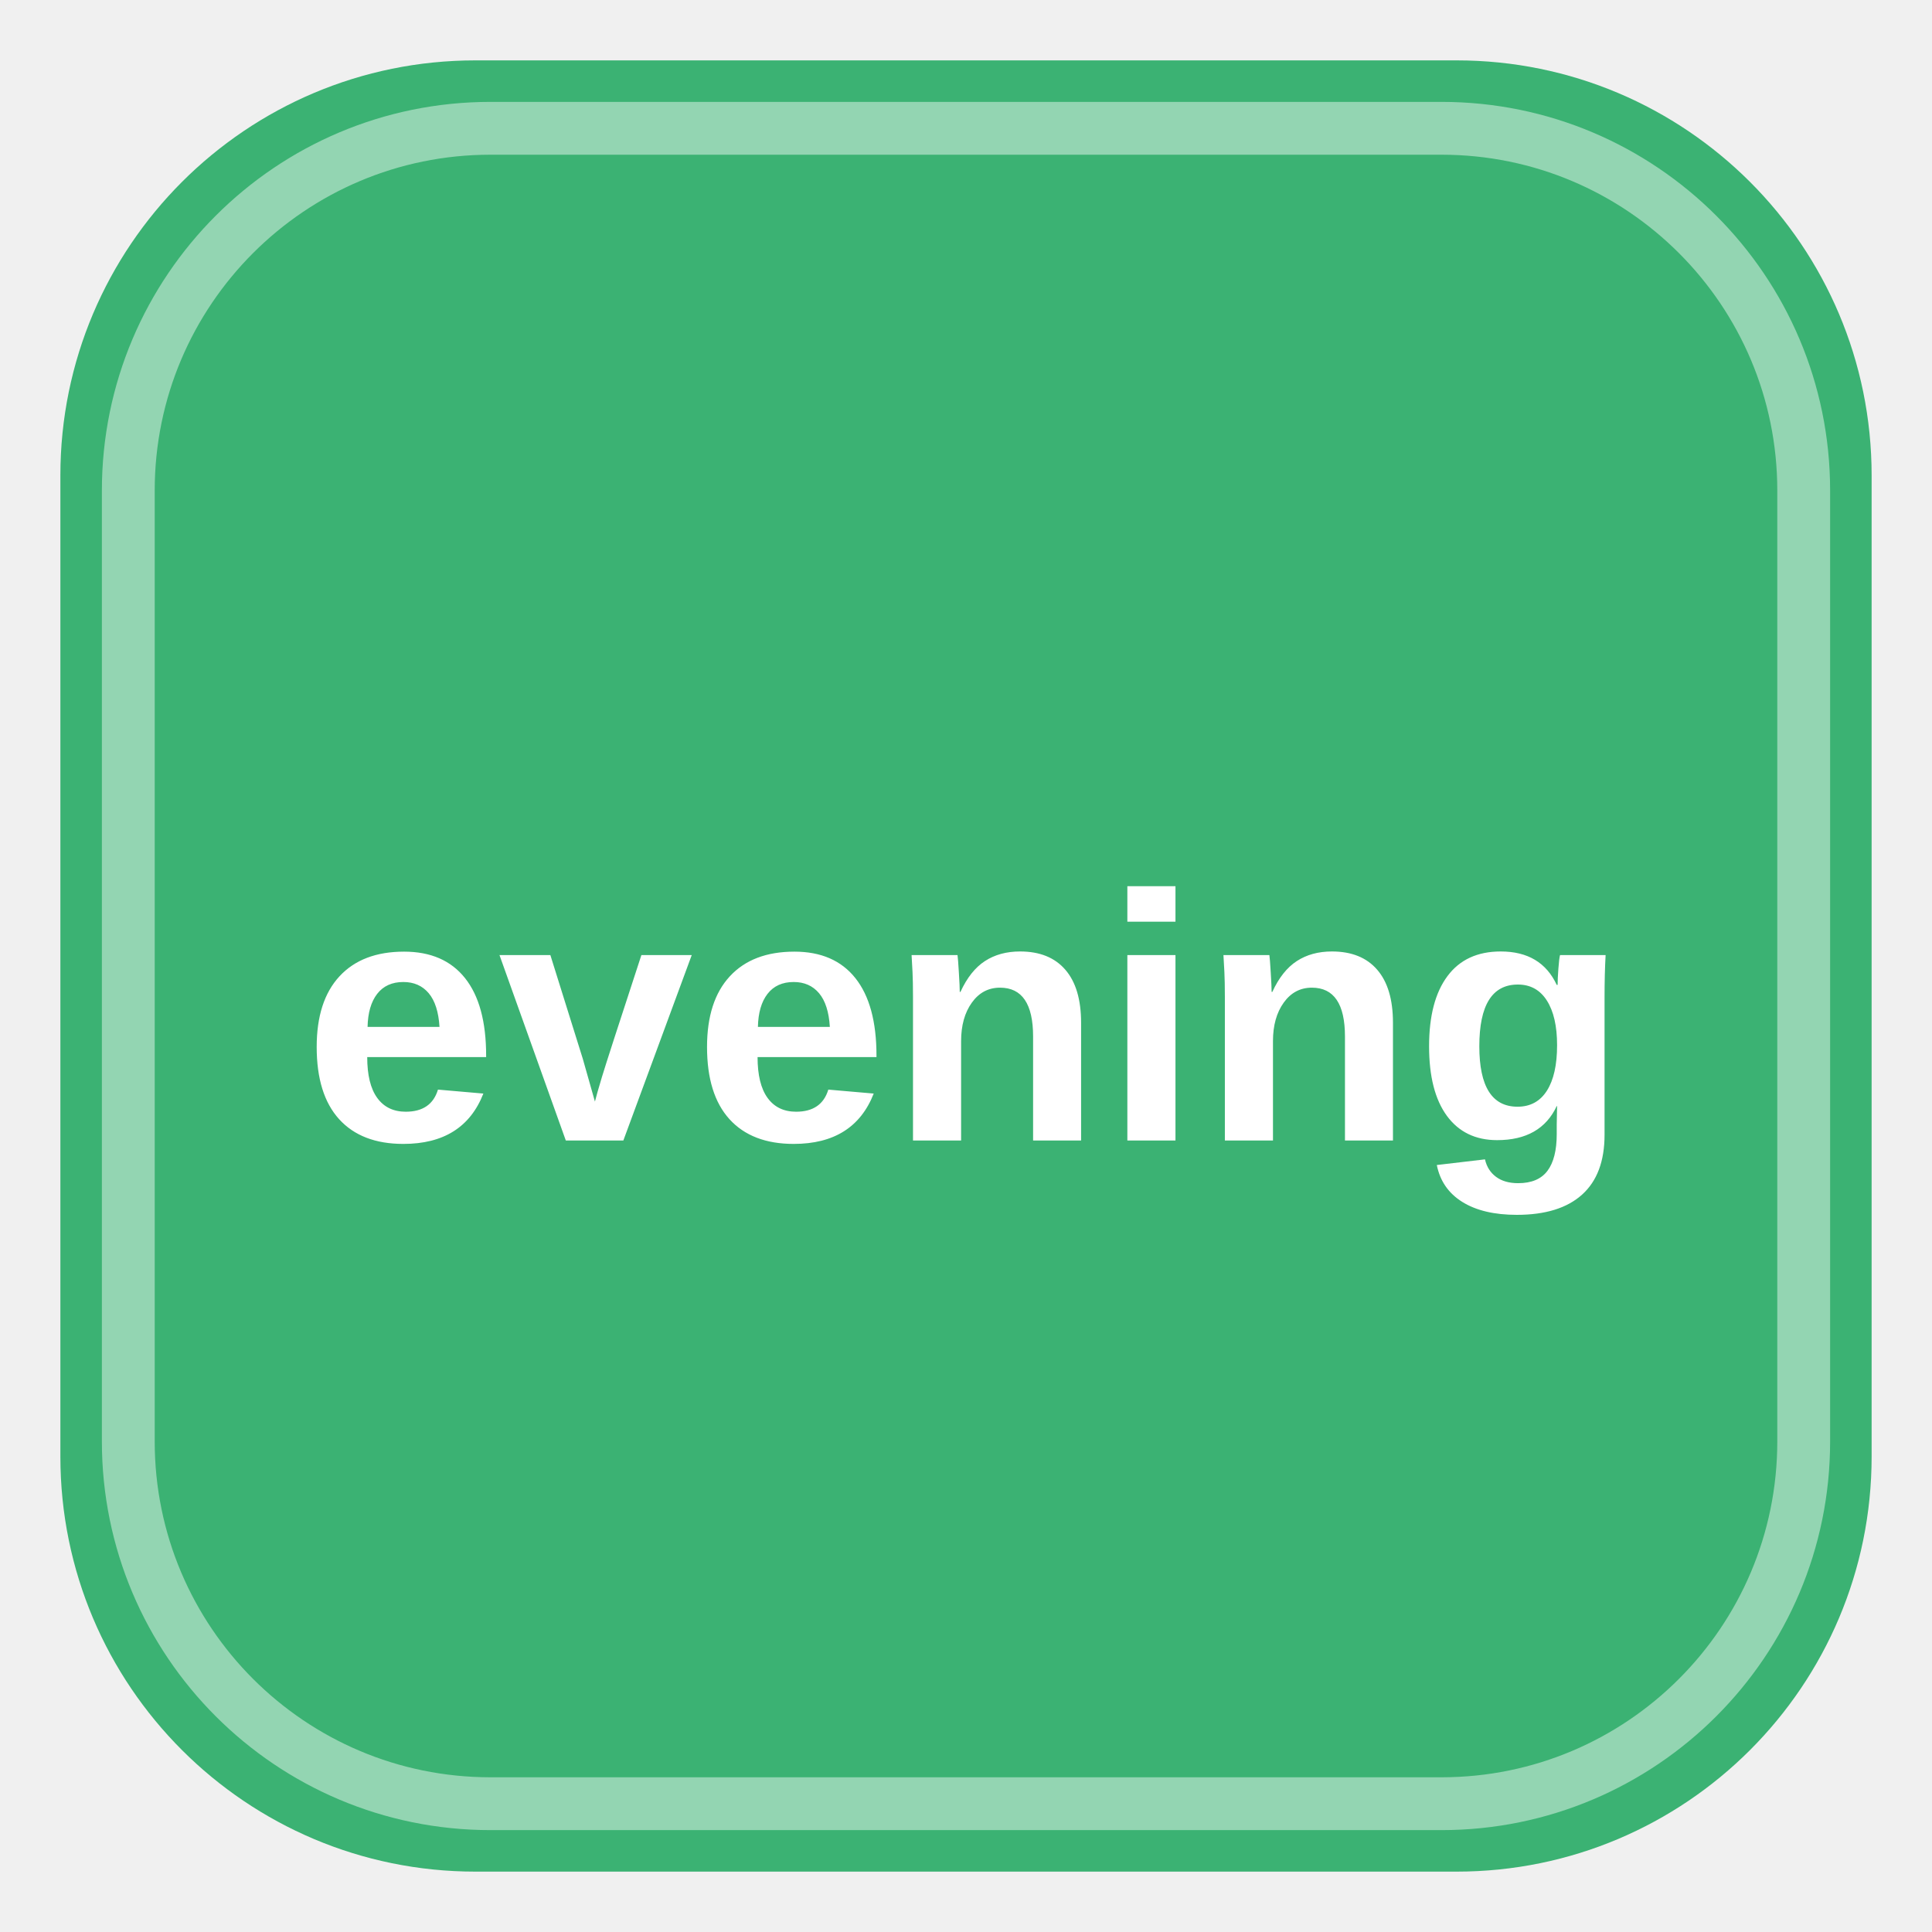
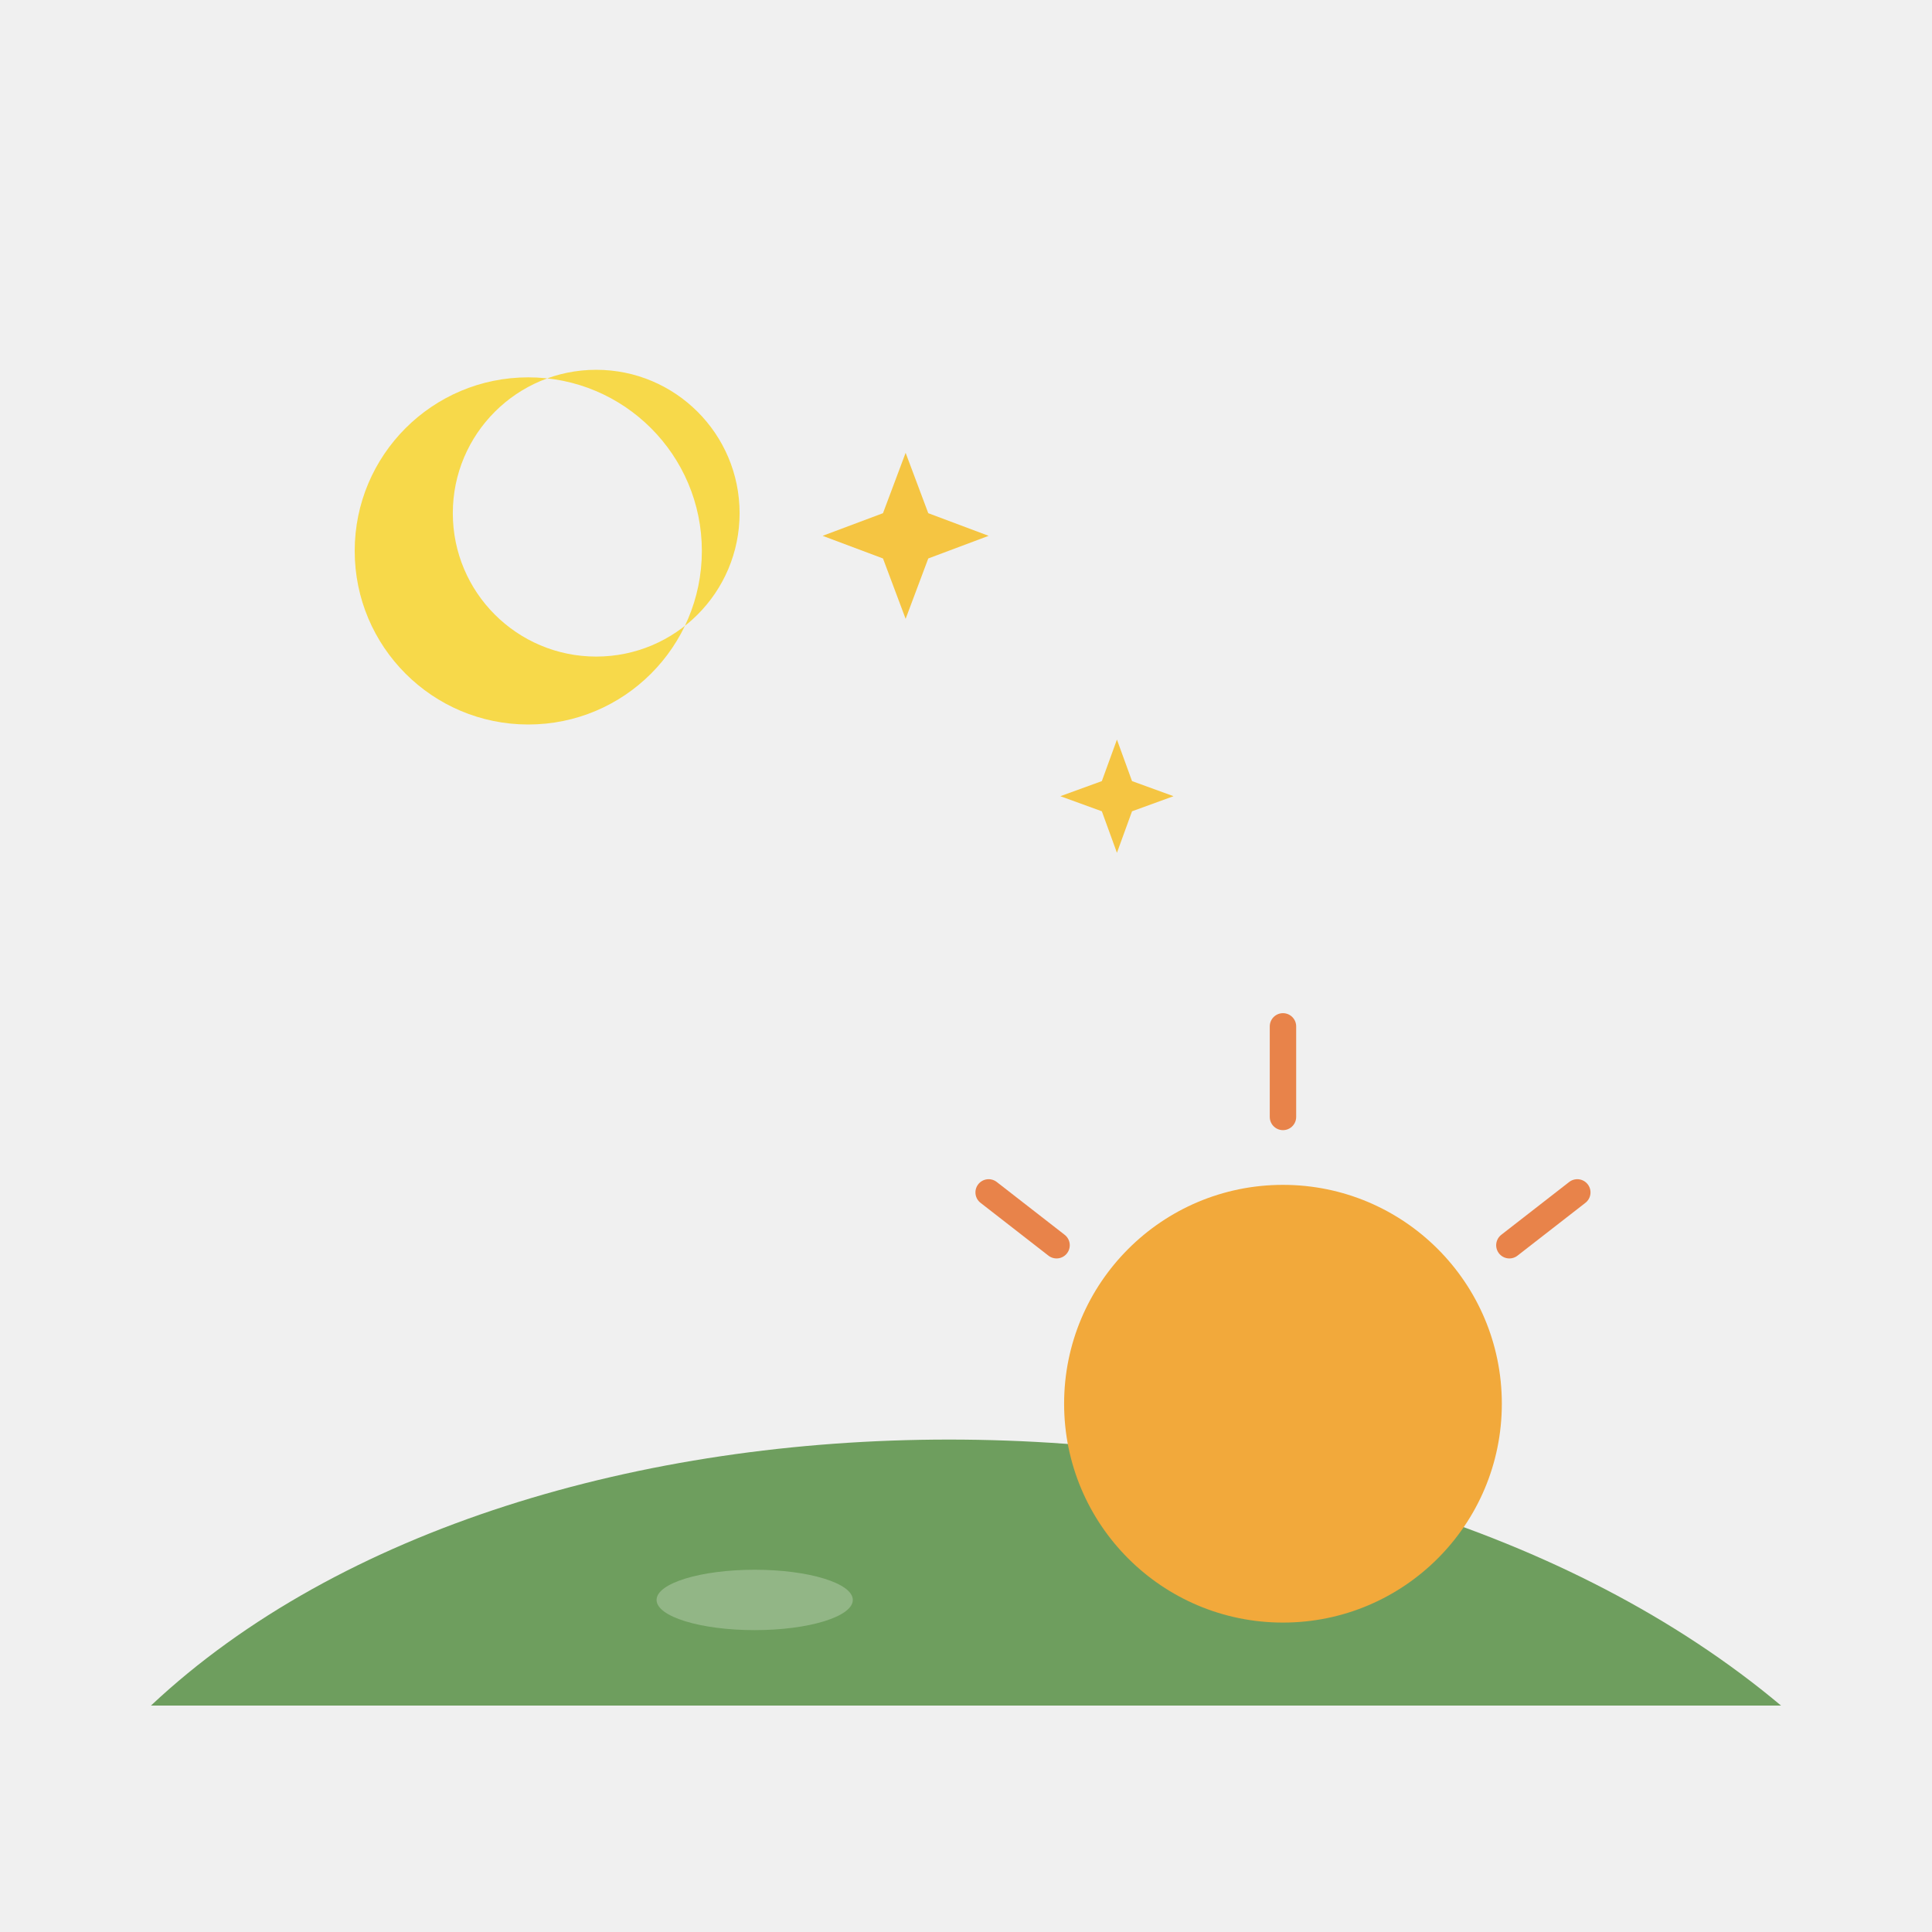
<svg xmlns="http://www.w3.org/2000/svg" width="512" height="512" viewBox="0 0 512 512">
-   <rect x="16" y="16" width="480" height="480" rx="110" fill="#3BB273" />
-   <rect x="34" y="34" width="444" height="444" rx="96" fill="none" stroke="rgba(255,255,255,0.45)" stroke-width="14" />
-   <text x="256" y="270" font-family="Arial, Helvetica, sans-serif" font-weight="bold" font-size="93" fill="#FFFFFF" text-anchor="middle" dominant-baseline="central">evening</text>
+   <path d="M40 452 C140 358 360 358 472 452 Z" fill="#6E9E5E" />
+   <circle cx="340" cy="372" r="58" fill="#F2A93B" />
+   <path d="M280 330 L262 316" stroke="#E8834A" stroke-width="7" fill="none" stroke-linecap="round" stroke-linejoin="round" opacity="1" />
+   <path d="M340 296 L340 272" stroke="#E8834A" stroke-width="7" fill="none" stroke-linecap="round" stroke-linejoin="round" opacity="1" />
+   <path d="M400 330 L418 316" stroke="#E8834A" stroke-width="7" fill="none" stroke-linecap="round" stroke-linejoin="round" opacity="1" />
+   <path d="M140 146 m -46 0 a 46 46 0 1 0 92 0 a 46 46 0 1 0 -92 0 M158 136 m -38 0 a 38 38 0 1 0 76 0 a 38 38 0 1 0 -76 0" fill="#F7D94A" fill-rule="evenodd" />
+   <path d="M240 120 L246 136 L262 142 L246 148 L240 164 L234 148 L218 142 L234 136 Z" fill="#F5C542" />
+   <path d="M296 196 L300 207 L311 211 L300 215 L296 226 L292 215 L281 211 L292 207 Z" fill="#F5C542" />
+   <ellipse cx="200" cy="424" rx="26" ry="8" fill="#FFFFFF" opacity="0.25" />
</svg>
